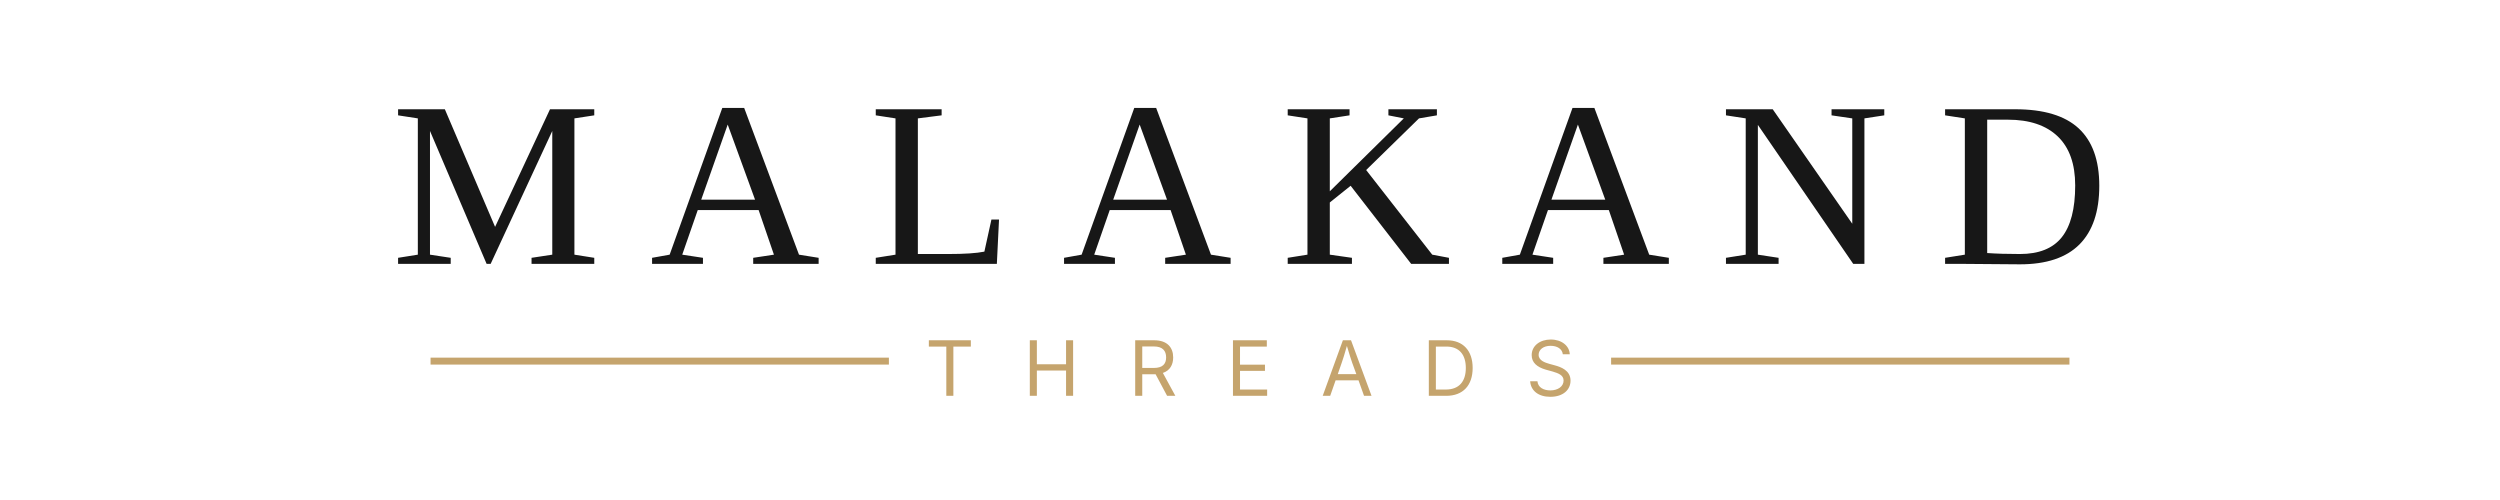
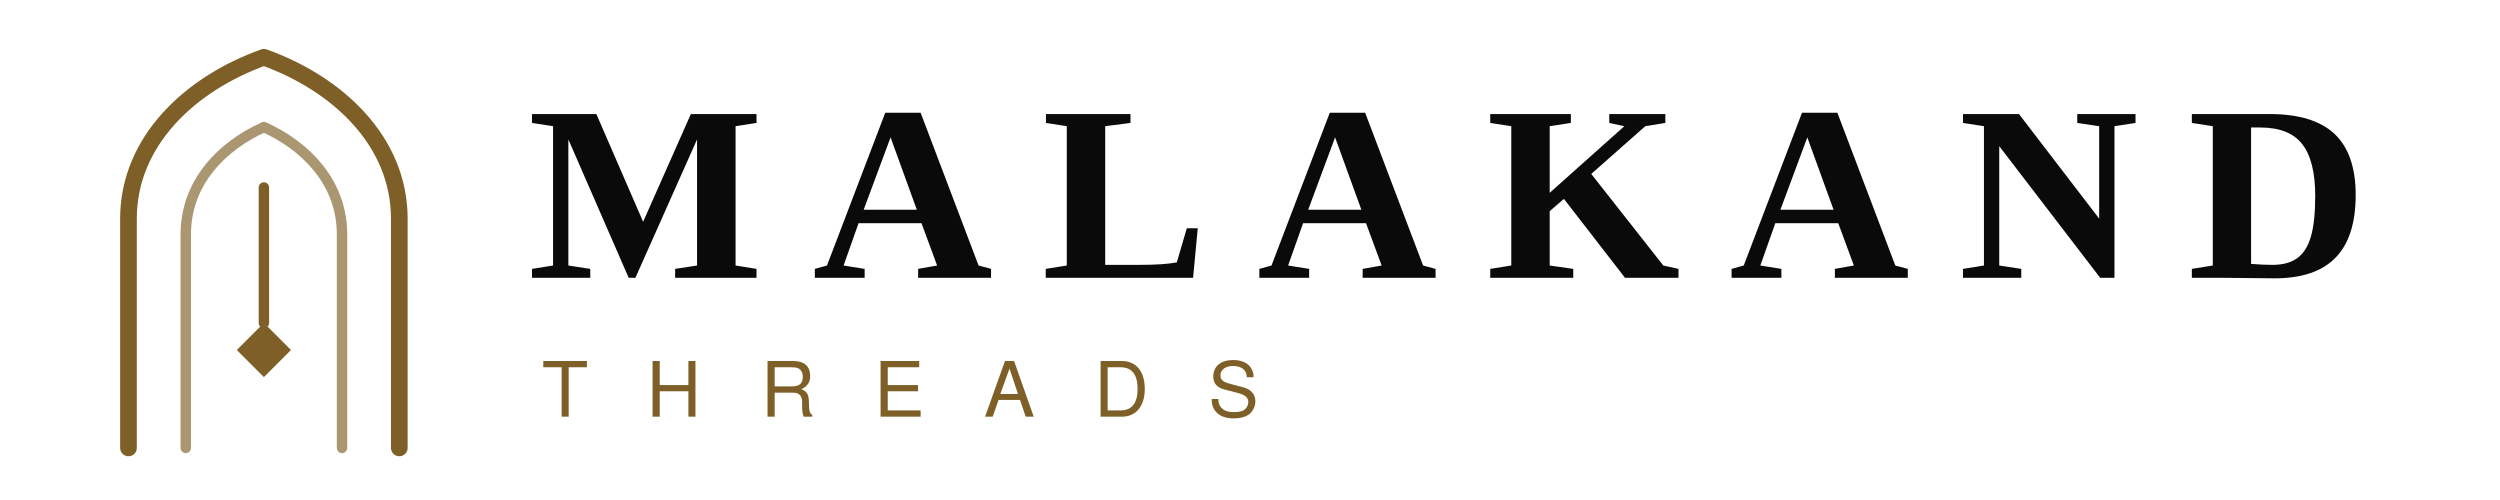
<svg xmlns="http://www.w3.org/2000/svg" width="360" height="72" viewBox="0 0 360 72" role="img" aria-label="MALAKAND THREADS">
-   <text x="180" y="38" text-anchor="middle" font-family="'Playfair Display', Georgia, 'Times New Roman', serif" font-size="34" letter-spacing="7" fill="#171717">MALAKAND</text>
-   <line x1="62" y1="52" x2="128" y2="52" stroke="#C5A46D" stroke-width="1" />
-   <line x1="232" y1="52" x2="298" y2="52" stroke="#C5A46D" stroke-width="1" />
-   <text x="180" y="57" text-anchor="middle" font-family="Inter, Helvetica, Arial, sans-serif" font-size="11" letter-spacing="7" fill="#C5A46D">THREADS</text>
+   <g transform="translate(14 6) scale(1.5)" fill="none" stroke="#7D5F27" stroke-linecap="round" stroke-linejoin="round">
+     <path d="M3 39V17C3 9.5 9 4 16 1.5 23 4 29 9.5 29 17v22" stroke-width="1.6" />
+     <path d="M8.5 39V18.5C8.5 13.5 12 10 16 8.2c4 1.8 7.5 5.3 7.5 10.3V39" stroke-width="1" opacity="0.65" />
+     <path d="M16 14v13" stroke-width="1" />
+     <path d="M16 27l2.6 2.6L16 32.2l-2.6-2.6z" fill="#7D5F27" stroke="none" />
+   </g>
+   <text x="76" y="40" font-family="'Cormorant Garamond', Georgia, 'Times New Roman', serif" font-weight="600" font-size="36" letter-spacing="7" fill="#0A0A0A">MALAKAND</text>
+   <text x="78" y="60" font-family="Jost, Helvetica, Arial, sans-serif" font-size="11" letter-spacing="8.5" fill="#7D5F27">THREADS</text>
</svg>
